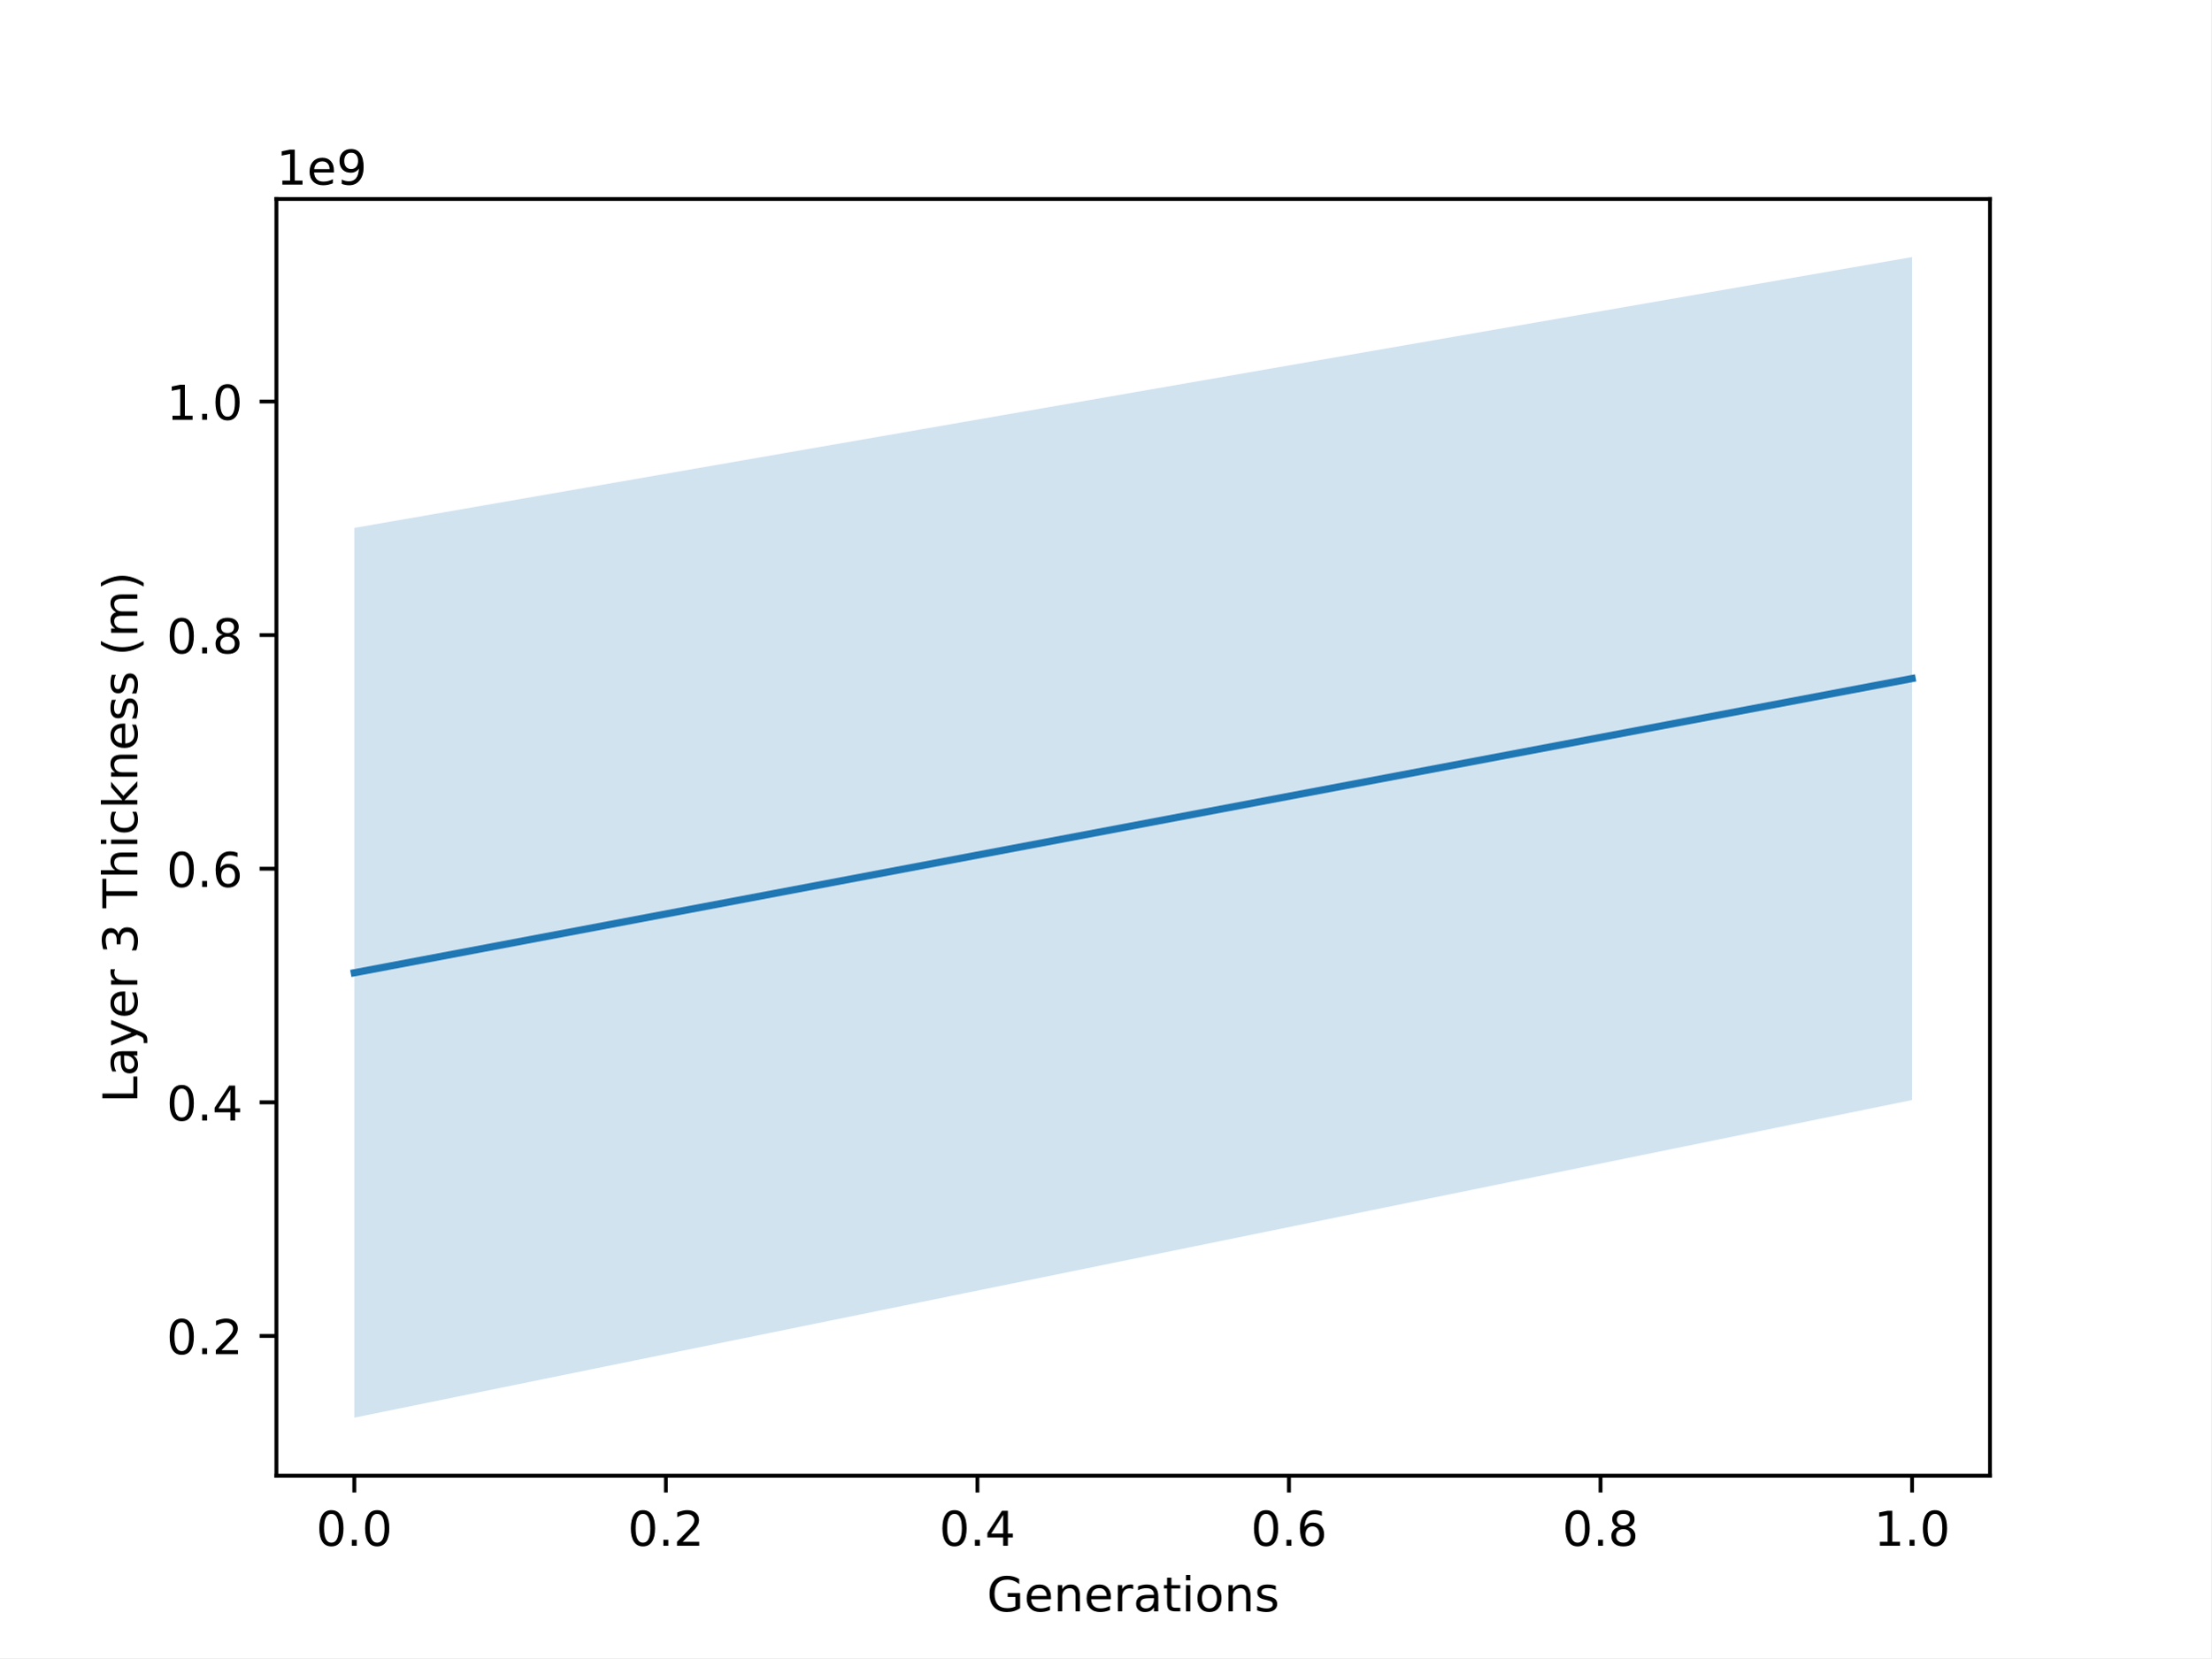
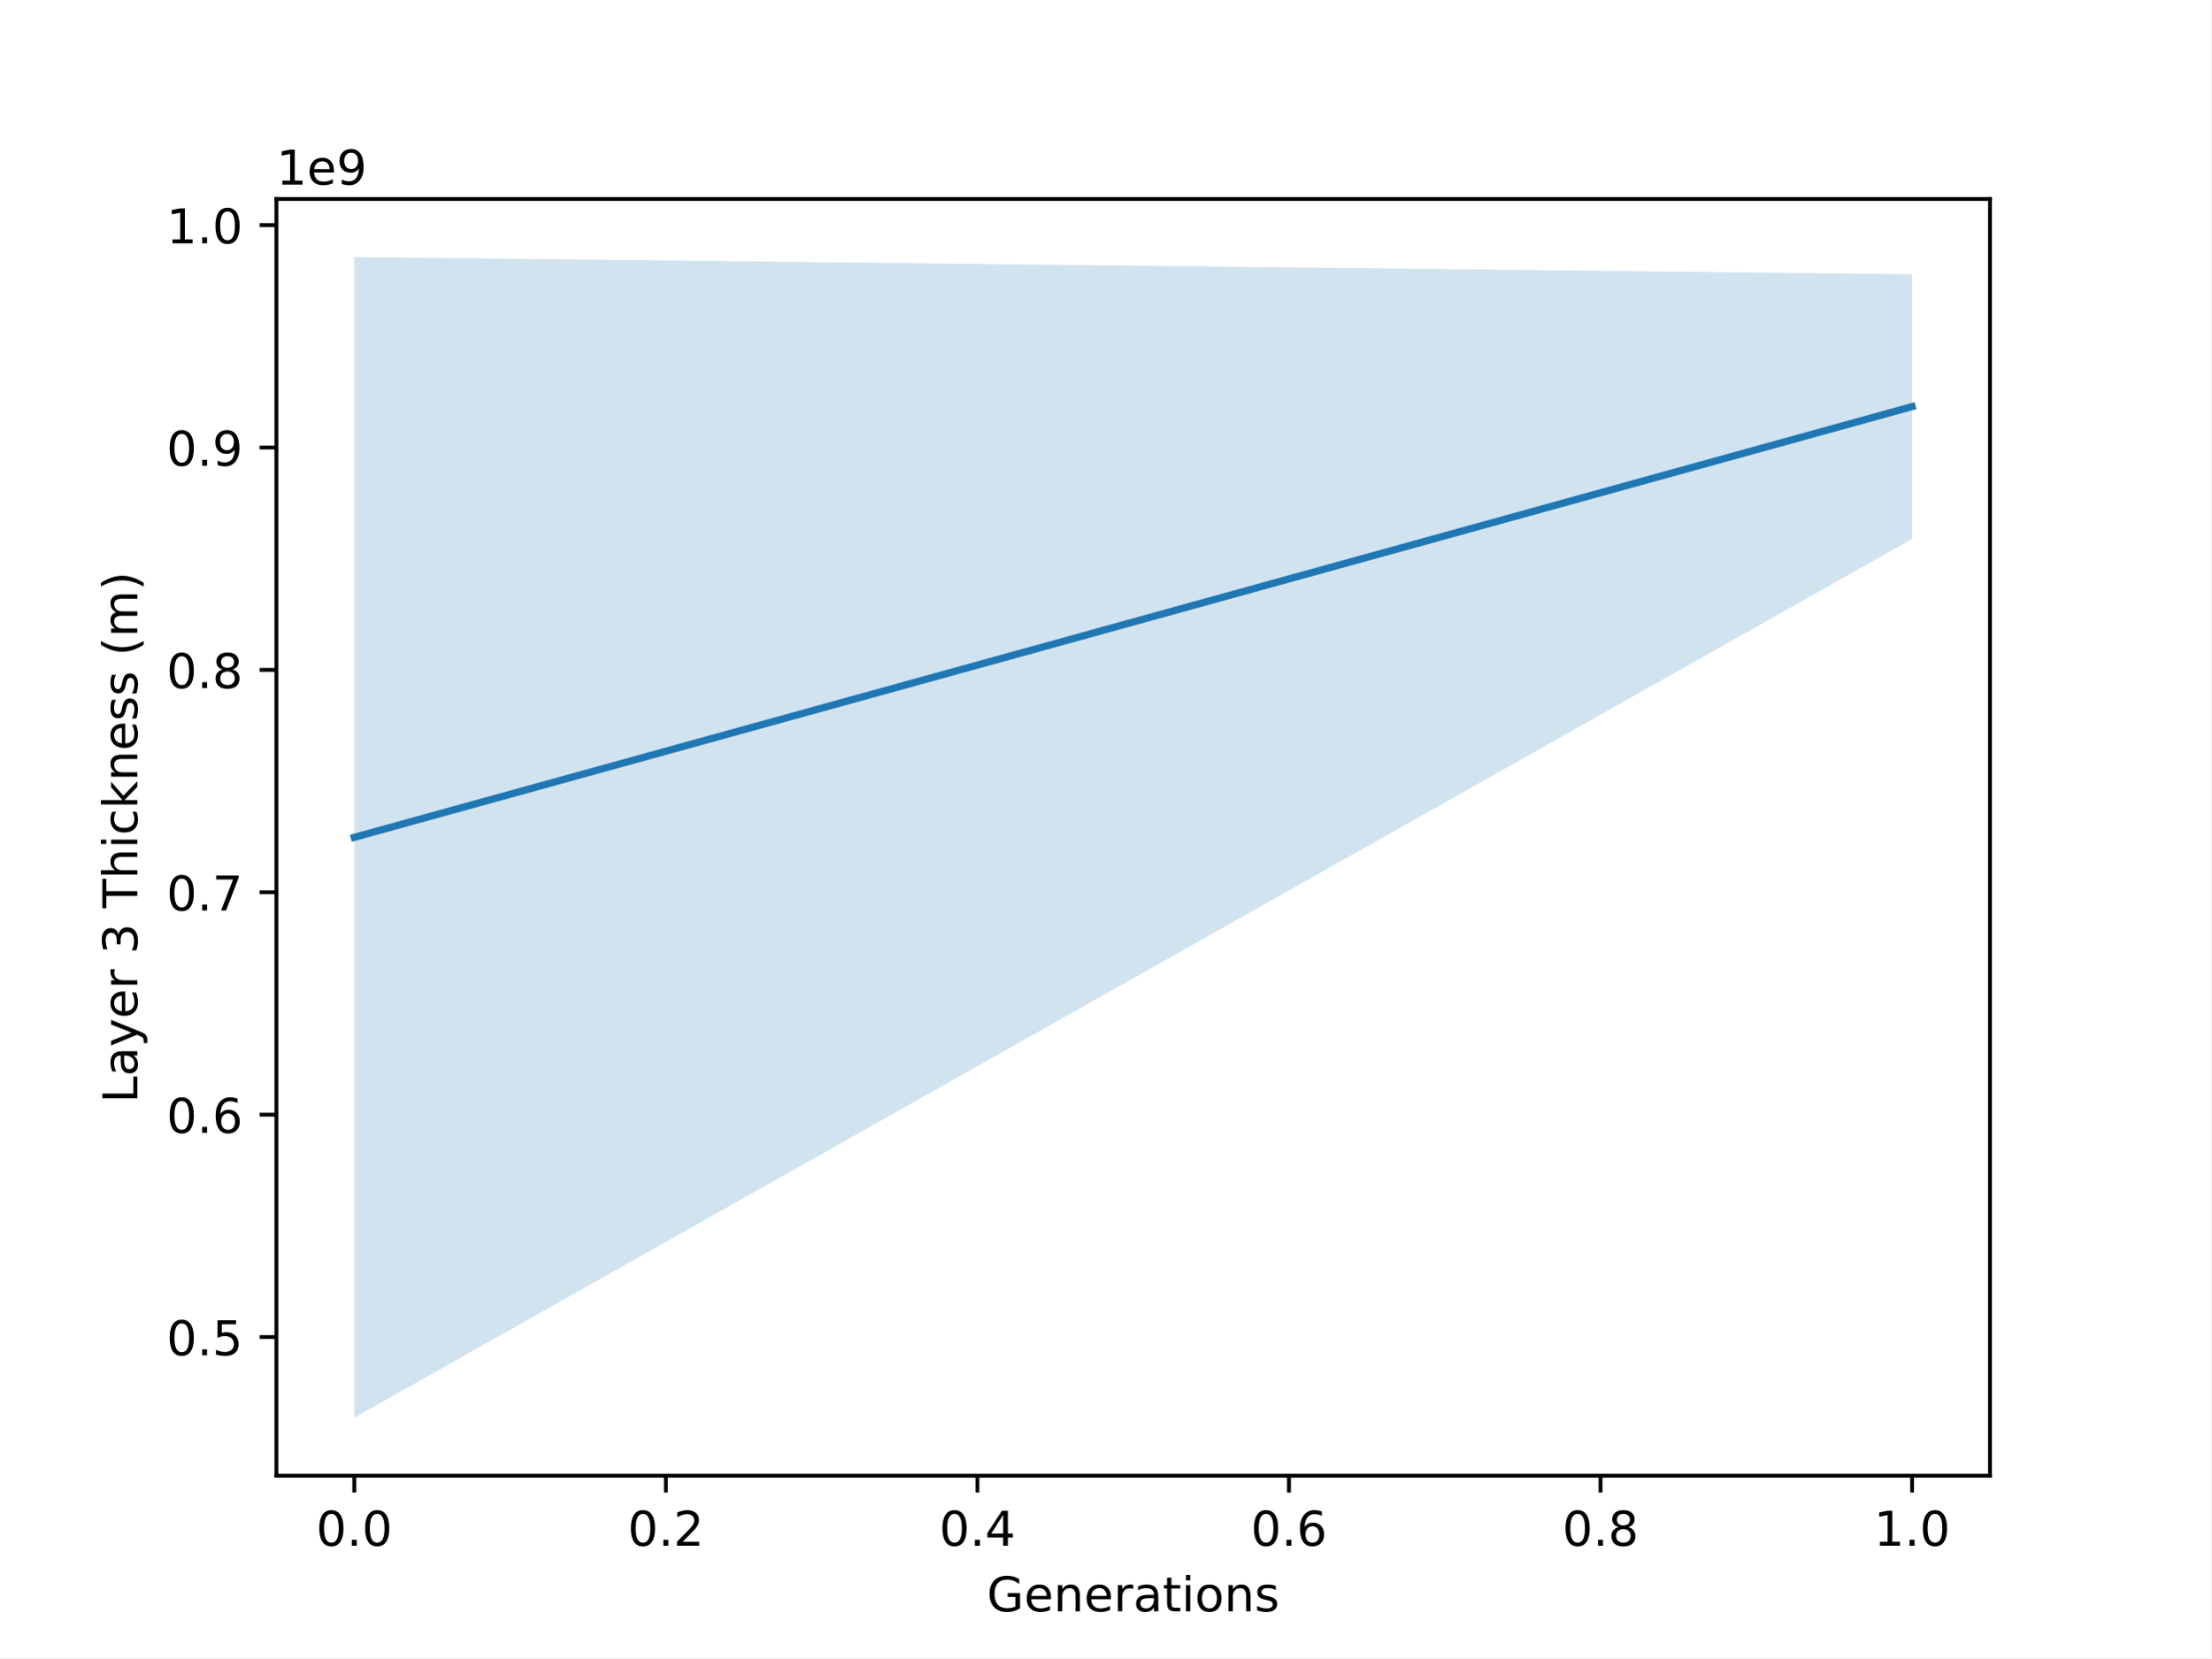
<svg xmlns="http://www.w3.org/2000/svg" xmlns:xlink="http://www.w3.org/1999/xlink" width="460.8pt" height="345.6pt" viewBox="0 0 460.8 345.6" version="1.1">
  <defs>
    <style type="text/css">*{stroke-linejoin: round; stroke-linecap: butt}</style>
  </defs>
  <g id="figure_1">
    <g id="patch_1">
      <path d="M 0 345.6  L 460.8 345.6  L 460.8 0  L 0 0  z " style="fill: #ffffff" />
    </g>
    <g id="axes_1">
      <g id="patch_2">
        <path d="M 57.6 307.584  L 414.72 307.584  L 414.72 41.472  L 57.6 41.472  z " style="fill: #ffffff" />
      </g>
      <g id="PolyCollection_1">
-         <path d="M 73.833 110.026  L 73.833 295.488  L 398.487 229.281  L 398.487 53.568  L 398.487 53.568  L 73.833 110.026  z " clip-path="url(#p8e844c4f66)" style="fill: #1f77b4; fill-opacity: 0.2" />
+         <path d="M 73.833 53.568  L 73.833 295.488  L 398.487 112.332  L 398.487 57.159  L 398.487 57.159  L 73.833 53.568  z " clip-path="url(#p25a24f2054)" style="fill: #1f77b4; fill-opacity: 0.2" />
      </g>
      <g id="matplotlib.axis_1">
        <g id="xtick_1">
          <g id="line2d_1">
            <defs>
-               <path id="mde8c50833a" d="M 0 0  L 0 3.5  " style="stroke: #000000; stroke-width: 0.8" />
+               <path id="mf9866861c7" d="M 0 0  L 0 3.5  " style="stroke: #000000; stroke-width: 0.8" />
            </defs>
            <g>
-               <use xlink:href="#mde8c50833a" x="73.833" y="307.584" style="stroke: #000000; stroke-width: 0.8" />
+               <use xlink:href="#mf9866861c7" x="73.833" y="307.584" style="stroke: #000000; stroke-width: 0.8" />
            </g>
          </g>
          <g id="text_1">
            <g transform="translate(65.88116 322.1824)scale(0.1 -0.1)">
              <defs>
                <path id="DejaVuSans-30" d="M 2034 4250  Q 1547 4250 1301 3770  Q 1056 3291 1056 2328  Q 1056 1369 1301 889  Q 1547 409 2034 409  Q 2525 409 2770 889  Q 3016 1369 3016 2328  Q 3016 3291 2770 3770  Q 2525 4250 2034 4250  z M 2034 4750  Q 2819 4750 3233 4129  Q 3647 3509 3647 2328  Q 3647 1150 3233 529  Q 2819 -91 2034 -91  Q 1250 -91 836 529  Q 422 1150 422 2328  Q 422 3509 836 4129  Q 1250 4750 2034 4750  z " transform="scale(0.015625)" />
                <path id="DejaVuSans-2e" d="M 684 794  L 1344 794  L 1344 0  L 684 0  L 684 794  z " transform="scale(0.015625)" />
              </defs>
              <use xlink:href="#DejaVuSans-30" />
              <use xlink:href="#DejaVuSans-2e" x="63.623" />
              <use xlink:href="#DejaVuSans-30" x="95.41" />
            </g>
          </g>
        </g>
        <g id="xtick_2">
          <g id="line2d_2">
            <g>
-               <use xlink:href="#mde8c50833a" x="138.764" y="307.584" style="stroke: #000000; stroke-width: 0.8" />
+               <use xlink:href="#mf9866861c7" x="138.764" y="307.584" style="stroke: #000000; stroke-width: 0.8" />
            </g>
          </g>
          <g id="text_2">
            <g transform="translate(130.8121 322.1824)scale(0.1 -0.1)">
              <defs>
                <path id="DejaVuSans-32" d="M 1228 531  L 3431 531  L 3431 0  L 469 0  L 469 531  Q 828 903 1448 1529  Q 2069 2156 2228 2338  Q 2531 2678 2651 2914  Q 2772 3150 2772 3378  Q 2772 3750 2511 3984  Q 2250 4219 1831 4219  Q 1534 4219 1204 4116  Q 875 4013 500 3803  L 500 4441  Q 881 4594 1212 4672  Q 1544 4750 1819 4750  Q 2544 4750 2975 4387  Q 3406 4025 3406 3419  Q 3406 3131 3298 2873  Q 3191 2616 2906 2266  Q 2828 2175 2409 1742  Q 1991 1309 1228 531  z " transform="scale(0.015625)" />
              </defs>
              <use xlink:href="#DejaVuSans-30" />
              <use xlink:href="#DejaVuSans-2e" x="63.623" />
              <use xlink:href="#DejaVuSans-32" x="95.41" />
            </g>
          </g>
        </g>
        <g id="xtick_3">
          <g id="line2d_3">
            <g>
-               <use xlink:href="#mde8c50833a" x="203.695" y="307.584" style="stroke: #000000; stroke-width: 0.8" />
+               <use xlink:href="#mf9866861c7" x="203.695" y="307.584" style="stroke: #000000; stroke-width: 0.8" />
            </g>
          </g>
          <g id="text_3">
            <g transform="translate(195.743 322.1824)scale(0.1 -0.1)">
              <defs>
                <path id="DejaVuSans-34" d="M 2419 4116  L 825 1625  L 2419 1625  L 2419 4116  z M 2253 4666  L 3047 4666  L 3047 1625  L 3713 1625  L 3713 1100  L 3047 1100  L 3047 0  L 2419 0  L 2419 1100  L 313 1100  L 313 1709  L 2253 4666  z " transform="scale(0.015625)" />
              </defs>
              <use xlink:href="#DejaVuSans-30" />
              <use xlink:href="#DejaVuSans-2e" x="63.623" />
              <use xlink:href="#DejaVuSans-34" x="95.41" />
            </g>
          </g>
        </g>
        <g id="xtick_4">
          <g id="line2d_4">
            <g>
-               <use xlink:href="#mde8c50833a" x="268.625" y="307.584" style="stroke: #000000; stroke-width: 0.8" />
+               <use xlink:href="#mf9866861c7" x="268.625" y="307.584" style="stroke: #000000; stroke-width: 0.8" />
            </g>
          </g>
          <g id="text_4">
            <g transform="translate(260.6739 322.1824)scale(0.1 -0.1)">
              <defs>
                <path id="DejaVuSans-36" d="M 2113 2584  Q 1688 2584 1439 2293  Q 1191 2003 1191 1497  Q 1191 994 1439 701  Q 1688 409 2113 409  Q 2538 409 2786 701  Q 3034 994 3034 1497  Q 3034 2003 2786 2293  Q 2538 2584 2113 2584  z M 3366 4563  L 3366 3988  Q 3128 4100 2886 4159  Q 2644 4219 2406 4219  Q 1781 4219 1451 3797  Q 1122 3375 1075 2522  Q 1259 2794 1537 2939  Q 1816 3084 2150 3084  Q 2853 3084 3261 2657  Q 3669 2231 3669 1497  Q 3669 778 3244 343  Q 2819 -91 2113 -91  Q 1303 -91 875 529  Q 447 1150 447 2328  Q 447 3434 972 4092  Q 1497 4750 2381 4750  Q 2619 4750 2861 4703  Q 3103 4656 3366 4563  z " transform="scale(0.015625)" />
              </defs>
              <use xlink:href="#DejaVuSans-30" />
              <use xlink:href="#DejaVuSans-2e" x="63.623" />
              <use xlink:href="#DejaVuSans-36" x="95.41" />
            </g>
          </g>
        </g>
        <g id="xtick_5">
          <g id="line2d_5">
            <g>
-               <use xlink:href="#mde8c50833a" x="333.556" y="307.584" style="stroke: #000000; stroke-width: 0.8" />
+               <use xlink:href="#mf9866861c7" x="333.556" y="307.584" style="stroke: #000000; stroke-width: 0.8" />
            </g>
          </g>
          <g id="text_5">
            <g transform="translate(325.6048 322.1824)scale(0.1 -0.1)">
              <defs>
                <path id="DejaVuSans-38" d="M 2034 2216  Q 1584 2216 1326 1975  Q 1069 1734 1069 1313  Q 1069 891 1326 650  Q 1584 409 2034 409  Q 2484 409 2743 651  Q 3003 894 3003 1313  Q 3003 1734 2745 1975  Q 2488 2216 2034 2216  z M 1403 2484  Q 997 2584 770 2862  Q 544 3141 544 3541  Q 544 4100 942 4425  Q 1341 4750 2034 4750  Q 2731 4750 3128 4425  Q 3525 4100 3525 3541  Q 3525 3141 3298 2862  Q 3072 2584 2669 2484  Q 3125 2378 3379 2068  Q 3634 1759 3634 1313  Q 3634 634 3220 271  Q 2806 -91 2034 -91  Q 1263 -91 848 271  Q 434 634 434 1313  Q 434 1759 690 2068  Q 947 2378 1403 2484  z M 1172 3481  Q 1172 3119 1398 2916  Q 1625 2713 2034 2713  Q 2441 2713 2670 2916  Q 2900 3119 2900 3481  Q 2900 3844 2670 4047  Q 2441 4250 2034 4250  Q 1625 4250 1398 4047  Q 1172 3844 1172 3481  z " transform="scale(0.015625)" />
              </defs>
              <use xlink:href="#DejaVuSans-30" />
              <use xlink:href="#DejaVuSans-2e" x="63.623" />
              <use xlink:href="#DejaVuSans-38" x="95.41" />
            </g>
          </g>
        </g>
        <g id="xtick_6">
          <g id="line2d_6">
            <g>
-               <use xlink:href="#mde8c50833a" x="398.487" y="307.584" style="stroke: #000000; stroke-width: 0.8" />
+               <use xlink:href="#mf9866861c7" x="398.487" y="307.584" style="stroke: #000000; stroke-width: 0.8" />
            </g>
          </g>
          <g id="text_6">
            <g transform="translate(390.5357 322.1824)scale(0.1 -0.1)">
              <defs>
                <path id="DejaVuSans-31" d="M 794 531  L 1825 531  L 1825 4091  L 703 3866  L 703 4441  L 1819 4666  L 2450 4666  L 2450 531  L 3481 531  L 3481 0  L 794 0  L 794 531  z " transform="scale(0.015625)" />
              </defs>
              <use xlink:href="#DejaVuSans-31" />
              <use xlink:href="#DejaVuSans-2e" x="63.623" />
              <use xlink:href="#DejaVuSans-30" x="95.41" />
            </g>
          </g>
        </g>
        <g id="text_7">
          <g transform="translate(205.6623 335.8606)scale(0.1 -0.1)">
            <defs>
              <path id="DejaVuSans-47" d="M 3809 666  L 3809 1919  L 2778 1919  L 2778 2438  L 4434 2438  L 4434 434  Q 4069 175 3628 42  Q 3188 -91 2688 -91  Q 1594 -91 976 548  Q 359 1188 359 2328  Q 359 3472 976 4111  Q 1594 4750 2688 4750  Q 3144 4750 3555 4637  Q 3966 4525 4313 4306  L 4313 3634  Q 3963 3931 3569 4081  Q 3175 4231 2741 4231  Q 1884 4231 1454 3753  Q 1025 3275 1025 2328  Q 1025 1384 1454 906  Q 1884 428 2741 428  Q 3075 428 3337 486  Q 3600 544 3809 666  z " transform="scale(0.015625)" />
              <path id="DejaVuSans-65" d="M 3597 1894  L 3597 1613  L 953 1613  Q 991 1019 1311 708  Q 1631 397 2203 397  Q 2534 397 2845 478  Q 3156 559 3463 722  L 3463 178  Q 3153 47 2828 -22  Q 2503 -91 2169 -91  Q 1331 -91 842 396  Q 353 884 353 1716  Q 353 2575 817 3079  Q 1281 3584 2069 3584  Q 2775 3584 3186 3129  Q 3597 2675 3597 1894  z M 3022 2063  Q 3016 2534 2758 2815  Q 2500 3097 2075 3097  Q 1594 3097 1305 2825  Q 1016 2553 972 2059  L 3022 2063  z " transform="scale(0.015625)" />
              <path id="DejaVuSans-6e" d="M 3513 2113  L 3513 0  L 2938 0  L 2938 2094  Q 2938 2591 2744 2837  Q 2550 3084 2163 3084  Q 1697 3084 1428 2787  Q 1159 2491 1159 1978  L 1159 0  L 581 0  L 581 3500  L 1159 3500  L 1159 2956  Q 1366 3272 1645 3428  Q 1925 3584 2291 3584  Q 2894 3584 3203 3211  Q 3513 2838 3513 2113  z " transform="scale(0.015625)" />
              <path id="DejaVuSans-72" d="M 2631 2963  Q 2534 3019 2420 3045  Q 2306 3072 2169 3072  Q 1681 3072 1420 2755  Q 1159 2438 1159 1844  L 1159 0  L 581 0  L 581 3500  L 1159 3500  L 1159 2956  Q 1341 3275 1631 3429  Q 1922 3584 2338 3584  Q 2397 3584 2469 3576  Q 2541 3569 2628 3553  L 2631 2963  z " transform="scale(0.015625)" />
              <path id="DejaVuSans-61" d="M 2194 1759  Q 1497 1759 1228 1600  Q 959 1441 959 1056  Q 959 750 1161 570  Q 1363 391 1709 391  Q 2188 391 2477 730  Q 2766 1069 2766 1631  L 2766 1759  L 2194 1759  z M 3341 1997  L 3341 0  L 2766 0  L 2766 531  Q 2569 213 2275 61  Q 1981 -91 1556 -91  Q 1019 -91 701 211  Q 384 513 384 1019  Q 384 1609 779 1909  Q 1175 2209 1959 2209  L 2766 2209  L 2766 2266  Q 2766 2663 2505 2880  Q 2244 3097 1772 3097  Q 1472 3097 1187 3025  Q 903 2953 641 2809  L 641 3341  Q 956 3463 1253 3523  Q 1550 3584 1831 3584  Q 2591 3584 2966 3190  Q 3341 2797 3341 1997  z " transform="scale(0.015625)" />
              <path id="DejaVuSans-74" d="M 1172 4494  L 1172 3500  L 2356 3500  L 2356 3053  L 1172 3053  L 1172 1153  Q 1172 725 1289 603  Q 1406 481 1766 481  L 2356 481  L 2356 0  L 1766 0  Q 1100 0 847 248  Q 594 497 594 1153  L 594 3053  L 172 3053  L 172 3500  L 594 3500  L 594 4494  L 1172 4494  z " transform="scale(0.015625)" />
              <path id="DejaVuSans-69" d="M 603 3500  L 1178 3500  L 1178 0  L 603 0  L 603 3500  z M 603 4863  L 1178 4863  L 1178 4134  L 603 4134  L 603 4863  z " transform="scale(0.015625)" />
              <path id="DejaVuSans-6f" d="M 1959 3097  Q 1497 3097 1228 2736  Q 959 2375 959 1747  Q 959 1119 1226 758  Q 1494 397 1959 397  Q 2419 397 2687 759  Q 2956 1122 2956 1747  Q 2956 2369 2687 2733  Q 2419 3097 1959 3097  z M 1959 3584  Q 2709 3584 3137 3096  Q 3566 2609 3566 1747  Q 3566 888 3137 398  Q 2709 -91 1959 -91  Q 1206 -91 779 398  Q 353 888 353 1747  Q 353 2609 779 3096  Q 1206 3584 1959 3584  z " transform="scale(0.015625)" />
              <path id="DejaVuSans-73" d="M 2834 3397  L 2834 2853  Q 2591 2978 2328 3040  Q 2066 3103 1784 3103  Q 1356 3103 1142 2972  Q 928 2841 928 2578  Q 928 2378 1081 2264  Q 1234 2150 1697 2047  L 1894 2003  Q 2506 1872 2764 1633  Q 3022 1394 3022 966  Q 3022 478 2636 193  Q 2250 -91 1575 -91  Q 1294 -91 989 -36  Q 684 19 347 128  L 347 722  Q 666 556 975 473  Q 1284 391 1588 391  Q 1994 391 2212 530  Q 2431 669 2431 922  Q 2431 1156 2273 1281  Q 2116 1406 1581 1522  L 1381 1569  Q 847 1681 609 1914  Q 372 2147 372 2553  Q 372 3047 722 3315  Q 1072 3584 1716 3584  Q 2034 3584 2315 3537  Q 2597 3491 2834 3397  z " transform="scale(0.015625)" />
            </defs>
            <use xlink:href="#DejaVuSans-47" />
            <use xlink:href="#DejaVuSans-65" x="77.49" />
            <use xlink:href="#DejaVuSans-6e" x="139.014" />
            <use xlink:href="#DejaVuSans-65" x="202.393" />
            <use xlink:href="#DejaVuSans-72" x="263.916" />
            <use xlink:href="#DejaVuSans-61" x="305.029" />
            <use xlink:href="#DejaVuSans-74" x="366.309" />
            <use xlink:href="#DejaVuSans-69" x="405.518" />
            <use xlink:href="#DejaVuSans-6f" x="433.301" />
            <use xlink:href="#DejaVuSans-6e" x="494.482" />
            <use xlink:href="#DejaVuSans-73" x="557.861" />
          </g>
        </g>
      </g>
      <g id="matplotlib.axis_2">
        <g id="ytick_1">
          <g id="line2d_7">
            <defs>
-               <path id="m051715f874" d="M 0 0  L -3.5 0  " style="stroke: #000000; stroke-width: 0.8" />
+               <path id="m3f32ced4f9" d="M 0 0  L -3.5 0  " style="stroke: #000000; stroke-width: 0.8" />
            </defs>
            <g>
-               <use xlink:href="#m051715f874" x="57.6" y="278.452" style="stroke: #000000; stroke-width: 0.8" />
+               <use xlink:href="#m3f32ced4f9" x="57.6" y="278.684" style="stroke: #000000; stroke-width: 0.8" />
            </g>
          </g>
          <g id="text_8">
-             <g transform="translate(34.69687 282.2515)scale(0.1 -0.1)">
-               <use xlink:href="#DejaVuSans-30" />
-               <use xlink:href="#DejaVuSans-2e" x="63.623" />
-               <use xlink:href="#DejaVuSans-32" x="95.41" />
+             <g transform="translate(34.69687 282.4833)scale(0.1 -0.1)">
+               <defs>
+                 <path id="DejaVuSans-35" d="M 691 4666  L 3169 4666  L 3169 4134  L 1269 4134  L 1269 2991  Q 1406 3038 1543 3061  Q 1681 3084 1819 3084  Q 2600 3084 3056 2656  Q 3513 2228 3513 1497  Q 3513 744 3044 326  Q 2575 -91 1722 -91  Q 1428 -91 1123 -41  Q 819 9 494 109  L 494 744  Q 775 591 1075 516  Q 1375 441 1709 441  Q 2250 441 2565 725  Q 2881 1009 2881 1497  Q 2881 1984 2565 2268  Q 2250 2553 1709 2553  Q 1456 2553 1204 2497  Q 953 2441 691 2322  L 691 4666  z " transform="scale(0.015625)" />
+               </defs>
+               <use xlink:href="#DejaVuSans-30" />
+               <use xlink:href="#DejaVuSans-2e" x="63.623" />
+               <use xlink:href="#DejaVuSans-35" x="95.41" />
            </g>
          </g>
        </g>
        <g id="ytick_2">
          <g id="line2d_8">
            <g>
-               <use xlink:href="#m051715f874" x="57.6" y="229.761" style="stroke: #000000; stroke-width: 0.8" />
+               <use xlink:href="#m3f32ced4f9" x="57.6" y="232.33" style="stroke: #000000; stroke-width: 0.8" />
            </g>
          </g>
          <g id="text_9">
-             <g transform="translate(34.69687 233.5598)scale(0.1 -0.1)">
-               <use xlink:href="#DejaVuSans-30" />
-               <use xlink:href="#DejaVuSans-2e" x="63.623" />
-               <use xlink:href="#DejaVuSans-34" x="95.41" />
+             <g transform="translate(34.69687 236.1296)scale(0.1 -0.1)">
+               <use xlink:href="#DejaVuSans-30" />
+               <use xlink:href="#DejaVuSans-2e" x="63.623" />
+               <use xlink:href="#DejaVuSans-36" x="95.41" />
            </g>
          </g>
        </g>
        <g id="ytick_3">
          <g id="line2d_9">
            <g>
-               <use xlink:href="#m051715f874" x="57.6" y="181.069" style="stroke: #000000; stroke-width: 0.8" />
+               <use xlink:href="#m3f32ced4f9" x="57.6" y="185.977" style="stroke: #000000; stroke-width: 0.8" />
            </g>
          </g>
          <g id="text_10">
-             <g transform="translate(34.69687 184.8681)scale(0.1 -0.1)">
-               <use xlink:href="#DejaVuSans-30" />
-               <use xlink:href="#DejaVuSans-2e" x="63.623" />
-               <use xlink:href="#DejaVuSans-36" x="95.41" />
+             <g transform="translate(34.69687 189.7758)scale(0.1 -0.1)">
+               <defs>
+                 <path id="DejaVuSans-37" d="M 525 4666  L 3525 4666  L 3525 4397  L 1831 0  L 1172 0  L 2766 4134  L 525 4134  L 525 4666  z " transform="scale(0.015625)" />
+               </defs>
+               <use xlink:href="#DejaVuSans-30" />
+               <use xlink:href="#DejaVuSans-2e" x="63.623" />
+               <use xlink:href="#DejaVuSans-37" x="95.41" />
            </g>
          </g>
        </g>
        <g id="ytick_4">
          <g id="line2d_10">
            <g>
-               <use xlink:href="#m051715f874" x="57.6" y="132.377" style="stroke: #000000; stroke-width: 0.8" />
+               <use xlink:href="#m3f32ced4f9" x="57.6" y="139.623" style="stroke: #000000; stroke-width: 0.8" />
            </g>
          </g>
          <g id="text_11">
-             <g transform="translate(34.69687 136.1764)scale(0.1 -0.1)">
+             <g transform="translate(34.69687 143.4221)scale(0.1 -0.1)">
              <use xlink:href="#DejaVuSans-30" />
              <use xlink:href="#DejaVuSans-2e" x="63.623" />
              <use xlink:href="#DejaVuSans-38" x="95.41" />
            </g>
          </g>
        </g>
        <g id="ytick_5">
          <g id="line2d_11">
            <g>
-               <use xlink:href="#m051715f874" x="57.6" y="83.686" style="stroke: #000000; stroke-width: 0.8" />
+               <use xlink:href="#m3f32ced4f9" x="57.6" y="93.269" style="stroke: #000000; stroke-width: 0.8" />
            </g>
          </g>
          <g id="text_12">
-             <g transform="translate(34.69687 87.48475)scale(0.1 -0.1)">
+             <g transform="translate(34.69687 97.06836)scale(0.1 -0.1)">
+               <defs>
+                 <path id="DejaVuSans-39" d="M 703 97  L 703 672  Q 941 559 1184 500  Q 1428 441 1663 441  Q 2288 441 2617 861  Q 2947 1281 2994 2138  Q 2813 1869 2534 1725  Q 2256 1581 1919 1581  Q 1219 1581 811 2004  Q 403 2428 403 3163  Q 403 3881 828 4315  Q 1253 4750 1959 4750  Q 2769 4750 3195 4129  Q 3622 3509 3622 2328  Q 3622 1225 3098 567  Q 2575 -91 1691 -91  Q 1453 -91 1209 -44  Q 966 3 703 97  z M 1959 2075  Q 2384 2075 2632 2365  Q 2881 2656 2881 3163  Q 2881 3666 2632 3958  Q 2384 4250 1959 4250  Q 1534 4250 1286 3958  Q 1038 3666 1038 3163  Q 1038 2656 1286 2365  Q 1534 2075 1959 2075  z " transform="scale(0.015625)" />
+               </defs>
+               <use xlink:href="#DejaVuSans-30" />
+               <use xlink:href="#DejaVuSans-2e" x="63.623" />
+               <use xlink:href="#DejaVuSans-39" x="95.41" />
+             </g>
+           </g>
+         </g>
+         <g id="ytick_6">
+           <g id="line2d_12">
+             <g>
+               <use xlink:href="#m3f32ced4f9" x="57.6" y="46.915" style="stroke: #000000; stroke-width: 0.8" />
+             </g>
+           </g>
+           <g id="text_13">
+             <g transform="translate(34.69687 50.71463)scale(0.1 -0.1)">
              <use xlink:href="#DejaVuSans-31" />
              <use xlink:href="#DejaVuSans-2e" x="63.623" />
              <use xlink:href="#DejaVuSans-30" x="95.41" />
            </g>
          </g>
        </g>
-         <g id="text_13">
+         <g id="text_14">
          <g transform="translate(28.61719 229.9007)rotate(-90)scale(0.1 -0.1)">
            <defs>
              <path id="DejaVuSans-4c" d="M 628 4666  L 1259 4666  L 1259 531  L 3531 531  L 3531 0  L 628 0  L 628 4666  z " transform="scale(0.015625)" />
              <path id="DejaVuSans-79" d="M 2059 -325  Q 1816 -950 1584 -1140  Q 1353 -1331 966 -1331  L 506 -1331  L 506 -850  L 844 -850  Q 1081 -850 1212 -737  Q 1344 -625 1503 -206  L 1606 56  L 191 3500  L 800 3500  L 1894 763  L 2988 3500  L 3597 3500  L 2059 -325  z " transform="scale(0.015625)" />
              <path id="DejaVuSans-20" transform="scale(0.015625)" />
              <path id="DejaVuSans-33" d="M 2597 2516  Q 3050 2419 3304 2112  Q 3559 1806 3559 1356  Q 3559 666 3084 287  Q 2609 -91 1734 -91  Q 1441 -91 1130 -33  Q 819 25 488 141  L 488 750  Q 750 597 1062 519  Q 1375 441 1716 441  Q 2309 441 2620 675  Q 2931 909 2931 1356  Q 2931 1769 2642 2001  Q 2353 2234 1838 2234  L 1294 2234  L 1294 2753  L 1863 2753  Q 2328 2753 2575 2939  Q 2822 3125 2822 3475  Q 2822 3834 2567 4026  Q 2313 4219 1838 4219  Q 1578 4219 1281 4162  Q 984 4106 628 3988  L 628 4550  Q 988 4650 1302 4700  Q 1616 4750 1894 4750  Q 2613 4750 3031 4423  Q 3450 4097 3450 3541  Q 3450 3153 3228 2886  Q 3006 2619 2597 2516  z " transform="scale(0.015625)" />
              <path id="DejaVuSans-54" d="M -19 4666  L 3928 4666  L 3928 4134  L 2272 4134  L 2272 0  L 1638 0  L 1638 4134  L -19 4134  L -19 4666  z " transform="scale(0.015625)" />
              <path id="DejaVuSans-68" d="M 3513 2113  L 3513 0  L 2938 0  L 2938 2094  Q 2938 2591 2744 2837  Q 2550 3084 2163 3084  Q 1697 3084 1428 2787  Q 1159 2491 1159 1978  L 1159 0  L 581 0  L 581 4863  L 1159 4863  L 1159 2956  Q 1366 3272 1645 3428  Q 1925 3584 2291 3584  Q 2894 3584 3203 3211  Q 3513 2838 3513 2113  z " transform="scale(0.015625)" />
              <path id="DejaVuSans-63" d="M 3122 3366  L 3122 2828  Q 2878 2963 2633 3030  Q 2388 3097 2138 3097  Q 1578 3097 1268 2742  Q 959 2388 959 1747  Q 959 1106 1268 751  Q 1578 397 2138 397  Q 2388 397 2633 464  Q 2878 531 3122 666  L 3122 134  Q 2881 22 2623 -34  Q 2366 -91 2075 -91  Q 1284 -91 818 406  Q 353 903 353 1747  Q 353 2603 823 3093  Q 1294 3584 2113 3584  Q 2378 3584 2631 3529  Q 2884 3475 3122 3366  z " transform="scale(0.015625)" />
              <path id="DejaVuSans-6b" d="M 581 4863  L 1159 4863  L 1159 1991  L 2875 3500  L 3609 3500  L 1753 1863  L 3688 0  L 2938 0  L 1159 1709  L 1159 0  L 581 0  L 581 4863  z " transform="scale(0.015625)" />
              <path id="DejaVuSans-28" d="M 1984 4856  Q 1566 4138 1362 3434  Q 1159 2731 1159 2009  Q 1159 1288 1364 580  Q 1569 -128 1984 -844  L 1484 -844  Q 1016 -109 783 600  Q 550 1309 550 2009  Q 550 2706 781 3412  Q 1013 4119 1484 4856  L 1984 4856  z " transform="scale(0.015625)" />
              <path id="DejaVuSans-6d" d="M 3328 2828  Q 3544 3216 3844 3400  Q 4144 3584 4550 3584  Q 5097 3584 5394 3201  Q 5691 2819 5691 2113  L 5691 0  L 5113 0  L 5113 2094  Q 5113 2597 4934 2840  Q 4756 3084 4391 3084  Q 3944 3084 3684 2787  Q 3425 2491 3425 1978  L 3425 0  L 2847 0  L 2847 2094  Q 2847 2600 2669 2842  Q 2491 3084 2119 3084  Q 1678 3084 1418 2786  Q 1159 2488 1159 1978  L 1159 0  L 581 0  L 581 3500  L 1159 3500  L 1159 2956  Q 1356 3278 1631 3431  Q 1906 3584 2284 3584  Q 2666 3584 2933 3390  Q 3200 3197 3328 2828  z " transform="scale(0.015625)" />
              <path id="DejaVuSans-29" d="M 513 4856  L 1013 4856  Q 1481 4119 1714 3412  Q 1947 2706 1947 2009  Q 1947 1309 1714 600  Q 1481 -109 1013 -844  L 513 -844  Q 928 -128 1133 580  Q 1338 1288 1338 2009  Q 1338 2731 1133 3434  Q 928 4138 513 4856  z " transform="scale(0.015625)" />
            </defs>
            <use xlink:href="#DejaVuSans-4c" />
            <use xlink:href="#DejaVuSans-61" x="55.713" />
            <use xlink:href="#DejaVuSans-79" x="116.992" />
            <use xlink:href="#DejaVuSans-65" x="176.172" />
            <use xlink:href="#DejaVuSans-72" x="237.695" />
            <use xlink:href="#DejaVuSans-20" x="278.809" />
            <use xlink:href="#DejaVuSans-33" x="310.596" />
            <use xlink:href="#DejaVuSans-20" x="374.219" />
            <use xlink:href="#DejaVuSans-54" x="406.006" />
            <use xlink:href="#DejaVuSans-68" x="467.09" />
            <use xlink:href="#DejaVuSans-69" x="530.469" />
            <use xlink:href="#DejaVuSans-63" x="558.252" />
            <use xlink:href="#DejaVuSans-6b" x="613.232" />
            <use xlink:href="#DejaVuSans-6e" x="671.143" />
            <use xlink:href="#DejaVuSans-65" x="734.521" />
            <use xlink:href="#DejaVuSans-73" x="796.045" />
            <use xlink:href="#DejaVuSans-73" x="848.145" />
            <use xlink:href="#DejaVuSans-20" x="900.244" />
            <use xlink:href="#DejaVuSans-28" x="932.031" />
            <use xlink:href="#DejaVuSans-6d" x="971.045" />
            <use xlink:href="#DejaVuSans-29" x="1068.457" />
          </g>
        </g>
-         <g id="text_14">
+         <g id="text_15">
          <g transform="translate(57.6 38.472)scale(0.1 -0.1)">
-             <defs>
-               <path id="DejaVuSans-39" d="M 703 97  L 703 672  Q 941 559 1184 500  Q 1428 441 1663 441  Q 2288 441 2617 861  Q 2947 1281 2994 2138  Q 2813 1869 2534 1725  Q 2256 1581 1919 1581  Q 1219 1581 811 2004  Q 403 2428 403 3163  Q 403 3881 828 4315  Q 1253 4750 1959 4750  Q 2769 4750 3195 4129  Q 3622 3509 3622 2328  Q 3622 1225 3098 567  Q 2575 -91 1691 -91  Q 1453 -91 1209 -44  Q 966 3 703 97  z M 1959 2075  Q 2384 2075 2632 2365  Q 2881 2656 2881 3163  Q 2881 3666 2632 3958  Q 2384 4250 1959 4250  Q 1534 4250 1286 3958  Q 1038 3666 1038 3163  Q 1038 2656 1286 2365  Q 1534 2075 1959 2075  z " transform="scale(0.015625)" />
-             </defs>
            <use xlink:href="#DejaVuSans-31" />
            <use xlink:href="#DejaVuSans-65" x="63.623" />
            <use xlink:href="#DejaVuSans-39" x="125.146" />
          </g>
        </g>
      </g>
-       <g id="line2d_12">
-         <path d="M 73.833 202.757  L 398.487 141.425  " clip-path="url(#p8e844c4f66)" style="fill: none; stroke: #1f77b4; stroke-width: 1.5; stroke-linecap: square" />
+       <g id="line2d_13">
+         <path d="M 73.833 174.528  L 398.487 84.745  " clip-path="url(#p25a24f2054)" style="fill: none; stroke: #1f77b4; stroke-width: 1.5; stroke-linecap: square" />
      </g>
      <g id="patch_3">
        <path d="M 57.6 307.584  L 57.6 41.472  " style="fill: none; stroke: #000000; stroke-width: 0.8; stroke-linejoin: miter; stroke-linecap: square" />
      </g>
      <g id="patch_4">
        <path d="M 414.72 307.584  L 414.72 41.472  " style="fill: none; stroke: #000000; stroke-width: 0.8; stroke-linejoin: miter; stroke-linecap: square" />
      </g>
      <g id="patch_5">
        <path d="M 57.6 307.584  L 414.72 307.584  " style="fill: none; stroke: #000000; stroke-width: 0.8; stroke-linejoin: miter; stroke-linecap: square" />
      </g>
      <g id="patch_6">
        <path d="M 57.6 41.472  L 414.72 41.472  " style="fill: none; stroke: #000000; stroke-width: 0.8; stroke-linejoin: miter; stroke-linecap: square" />
      </g>
    </g>
  </g>
  <defs>
-     <clipPath id="p8e844c4f66">
+     <clipPath id="p25a24f2054">
      <rect x="57.6" y="41.472" width="357.12" height="266.112" />
    </clipPath>
  </defs>
</svg>
